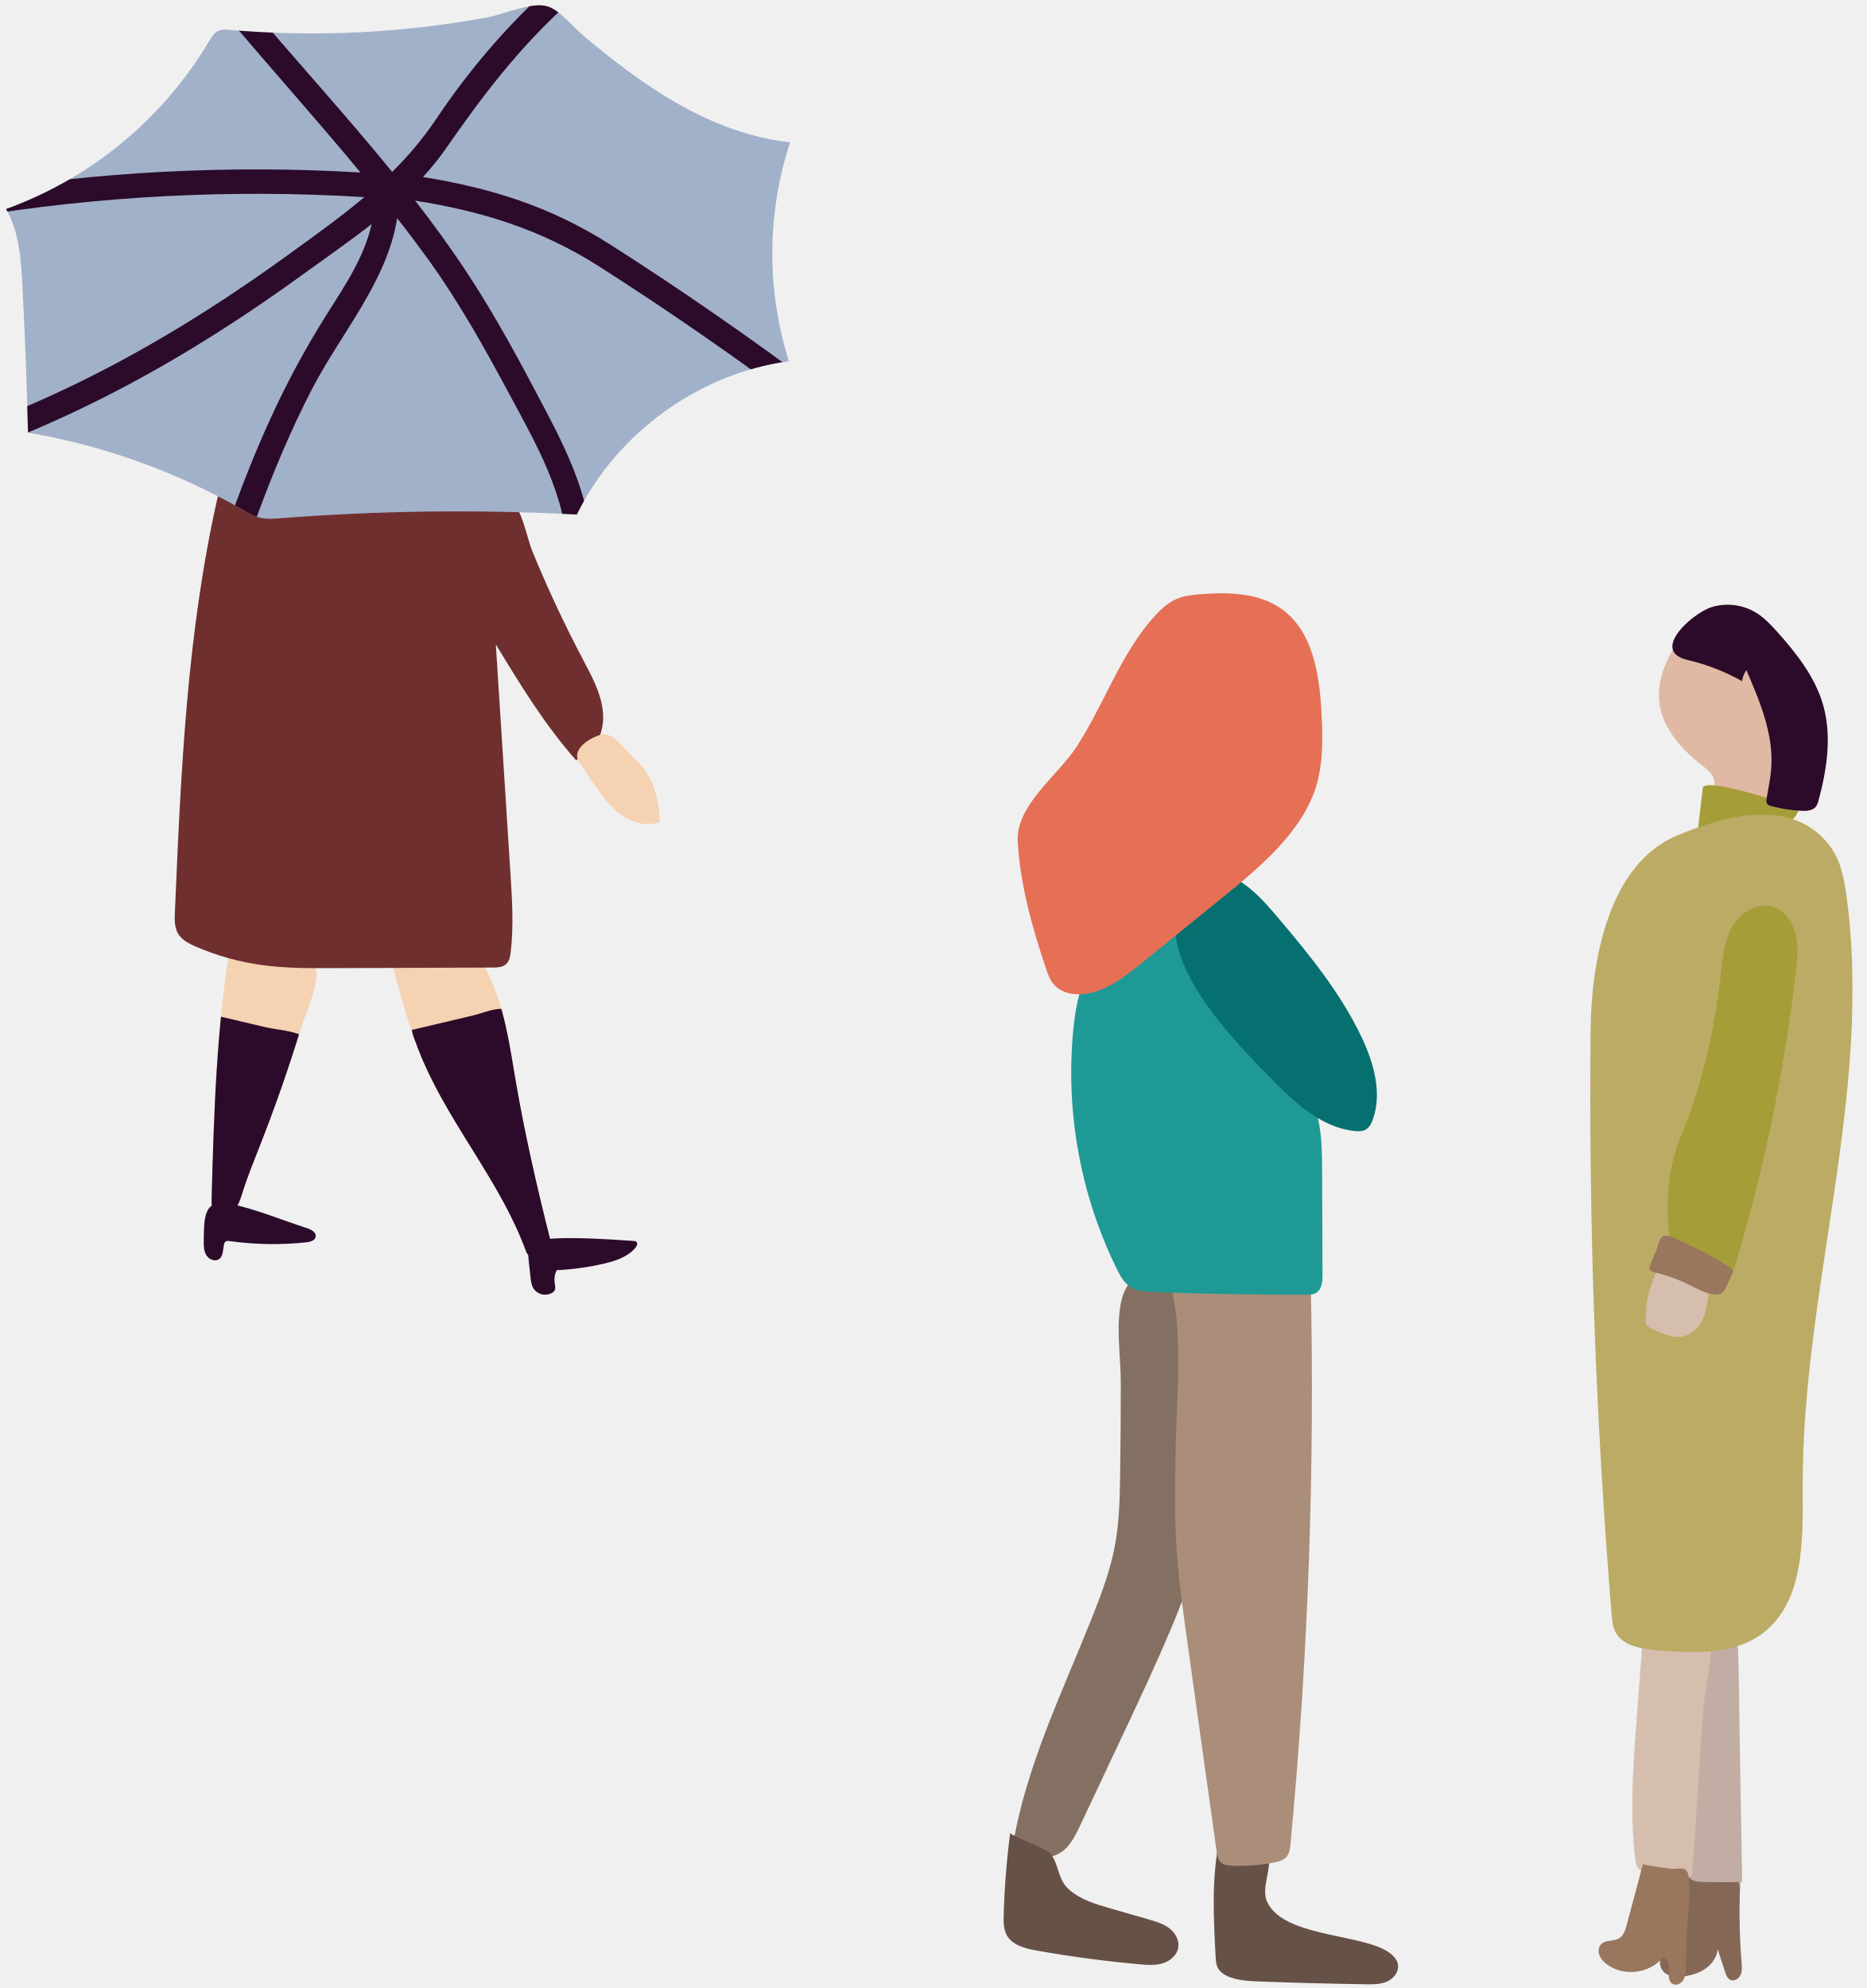
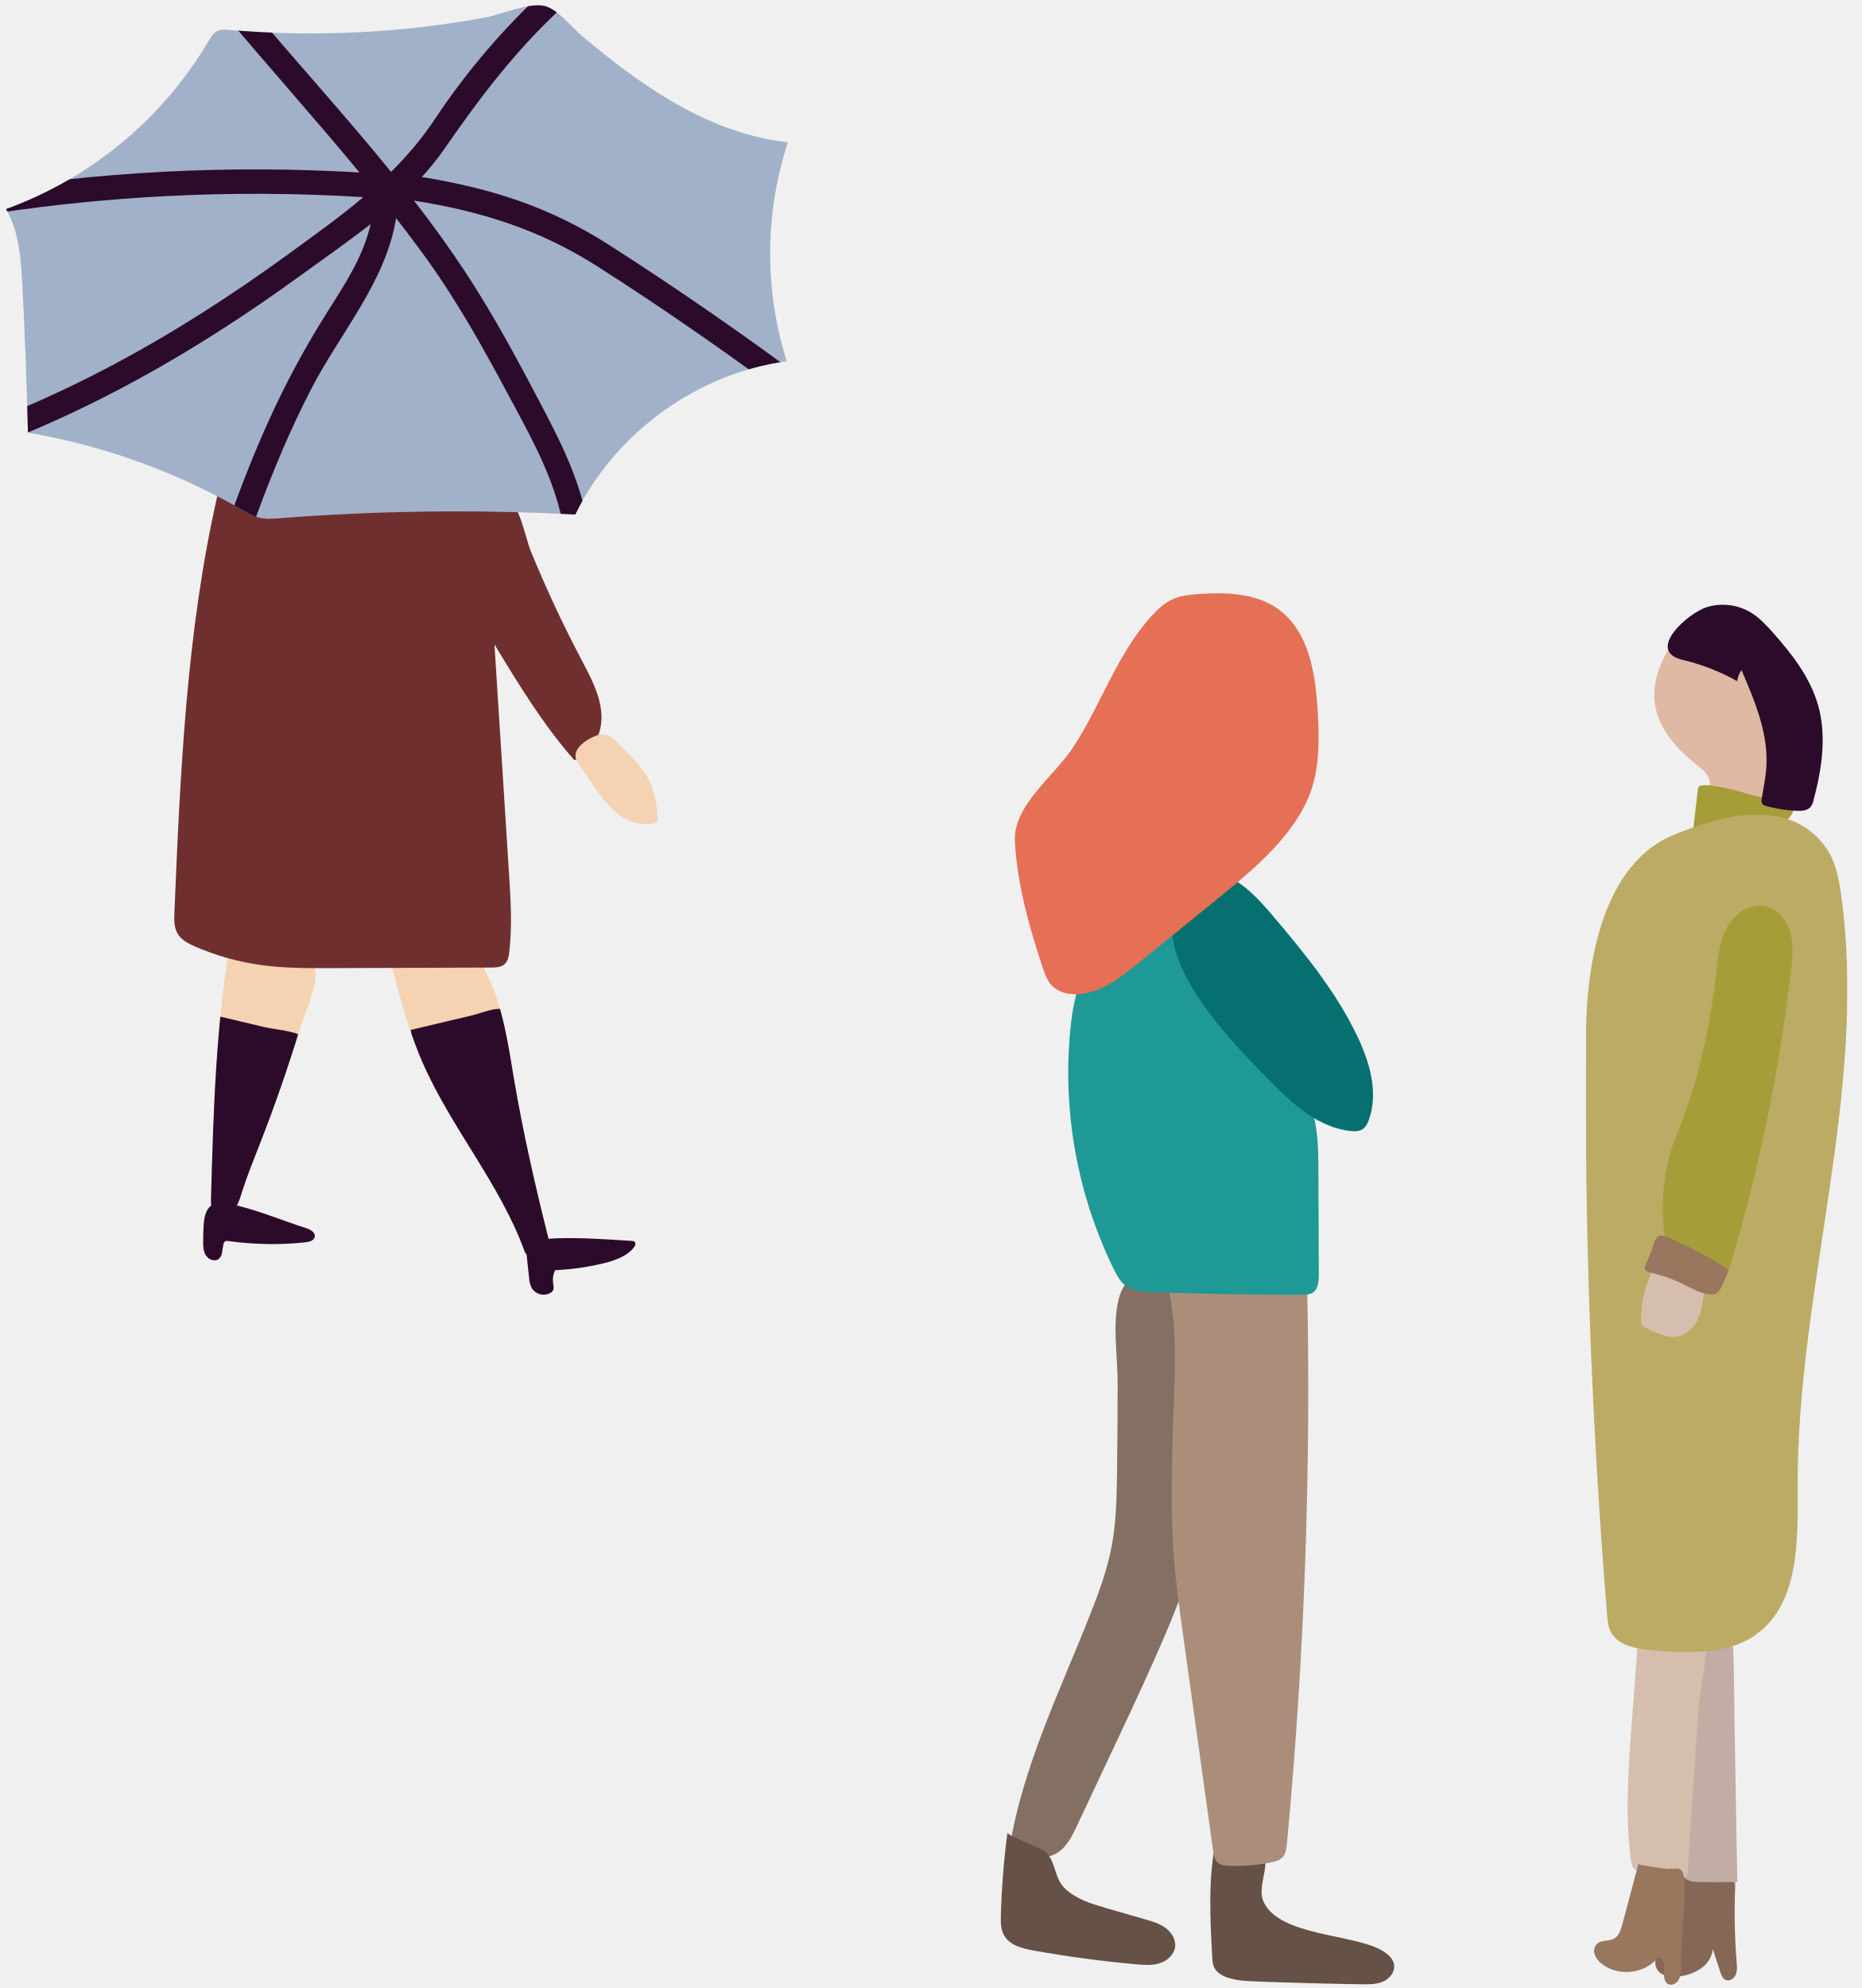
- <svg xmlns="http://www.w3.org/2000/svg" xmlns:xlink="http://www.w3.org/1999/xlink" width="77" height="82" viewBox="0 0 77 82">
+ <svg xmlns="http://www.w3.org/2000/svg" xmlns:xlink="http://www.w3.org/1999/xlink" width="59" height="63" viewBox="0 0 59 63">
  <defs>
-     <path id="a" d="M.032.33H10.85v34.544H.03z" />
-     <path id="c" d="M.33.554C.7 1.99 1.072 3.431 1.664 4.79c1.181 2.71 3.2 5.007 4.219 7.782.026.072.058.151.127.184.059.028.128.013.192-.002l.42-.1a.46.46 0 0 0 .228-.1c.11-.112.08-.296.041-.448-.548-2.169-1.048-4.351-1.425-6.557-.252-1.479-.456-3.01-1.128-4.37C4.207.911 4.055.513 3.79.371 3.51.22 2.964.254 2.651.244h-.014C2.372.244.29.402.33.554" />
-     <path id="e" d="M.323 10.767c-.006.193-.005.404.118.55.187.224.567.166.777-.035.21-.203.295-.497.383-.776.21-.665.475-1.311.73-1.96a66.239 66.239 0 0 0 1.66-4.752c.208-.679.658-1.592.662-2.302C4.656.844 3.648.98 3.15.877 2.96.837 1.084.382 1.112.223.521 3.701.419 7.241.322 10.767" />
-     <path id="g" d="M20.08.519c-3.489.643-7.063.818-10.598.514-.166-.015-.341-.029-.491.044-.166.081-.267.252-.36.41A16.137 16.137 0 0 1 .25 8.42c.54.938.616 2.064.673 3.145.105 2.024.183 4.05.232 6.078a26.92 26.92 0 0 1 8.867 3.186c.226.13.455.266.71.326.264.063.54.041.812.02a94.718 94.718 0 0 1 12.251-.155c1.651-3.37 5.04-5.82 8.747-6.324a14.717 14.717 0 0 1 .05-9.03c-1.703-.181-3.314-.822-4.787-1.68-1.333-.776-2.558-1.724-3.74-2.713-.42-.352-1.005-1.111-1.55-1.23a1.233 1.233 0 0 0-.264-.026c-.662 0-1.59.394-2.172.502" />
+     <path id="a" d="M.024.253h8.29v26.54H.024z" />
+     <path id="c" d="M.252.426c.284 1.102.57 2.21 1.023 3.253.905 2.082 2.452 3.848 3.233 5.98.02.055.044.115.097.14.045.022.099.01.147 0l.323-.078c.062-.015.128-.031.174-.077.084-.085.06-.227.031-.344-.42-1.666-.803-3.343-1.092-5.037-.192-1.137-.35-2.314-.864-3.358-.1-.204-.217-.51-.42-.62C2.69.17 2.272.196 2.032.188h-.01C1.817.187.221.31.251.426" />
+     <path id="e" d="M.247 8.272c-.004.148-.003.31.091.423.144.172.435.128.595-.027.16-.156.227-.382.294-.596.16-.511.364-1.008.559-1.507a50.978 50.978 0 0 0 1.271-3.65c.16-.522.505-1.224.508-1.769.003-.497-.77-.393-1.15-.472C2.267.644.83.294.851.17.399 2.843.321 5.563.247 8.272" />
+     <path id="g" d="M15.386.398a30.366 30.366 0 0 1-8.12.395c-.128-.01-.262-.021-.377.035-.127.062-.204.193-.276.315A12.373 12.373 0 0 1 .193 6.47c.412.721.471 1.585.515 2.416.08 1.556.14 3.112.178 4.67a20.592 20.592 0 0 1 6.794 2.448c.173.1.349.204.543.25.203.048.415.032.623.016a72.382 72.382 0 0 1 9.388-.12c1.264-2.588 3.861-4.47 6.702-4.858-.713-2.24-.7-4.706.037-6.938-1.304-.14-2.539-.631-3.667-1.29-1.021-.597-1.96-1.325-2.866-2.085-.322-.27-.77-.854-1.188-.946a.942.942 0 0 0-.202-.02c-.507 0-1.218.304-1.664.386" />
  </defs>
  <g fill="none" fill-rule="evenodd">
-     <path fill="#665146" d="M57.115 80.424c.255.137.518.338.554.626.037.291-.185.565-.453.684-.268.118-.57.117-.863.112-1.464-.021-2.927-.06-4.39-.115-.404-.016-.814-.034-1.197-.165-.22-.077-.441-.205-.541-.417-.06-.127-.07-.271-.078-.412-.088-1.581-.185-3.4.183-4.945.652-.13 1.687-.086 1.957.63.237.627-.306 1.425-.007 2.045.664 1.379 3.62 1.3 4.835 1.957" />
-     <path fill="#847062" d="M46.206 60.83c-.015.982-.036 1.97-.218 2.936s-.522 1.895-.884 2.809c-1.257 3.177-2.8 6.29-3.345 9.665.597.264 1.29.53 1.876.241.451-.222.698-.71.913-1.167l1.657-3.516c.726-1.54 1.451-3.08 2.112-4.65.408-.97.794-1.958.976-2.996.17-.961.16-1.944.167-2.921.025-2.94.492-5.888.497-8.809-1.278-.476-3.27-.44-3.68 1.153-.27 1.049-.045 2.366-.044 3.443 0 1.27-.008 2.54-.027 3.811" />
-     <path fill="#AA8E79" d="M48.499 59.67c-.024 1.354-.054 2.71.026 4.061.078 1.308.26 2.608.441 3.906l.632 4.525.585 4.182c.024.173.056.361.185.479.122.11.3.128.465.135a7.286 7.286 0 0 0 1.735-.137c.182-.036.373-.086.496-.224.128-.145.152-.351.17-.543.732-7.731 1.009-15.505.831-23.27-.003-.13-.013-.279-.114-.363-.079-.066-.19-.072-.292-.077-1.876-.079-3.488-.662-5.247-1.21-.372 1.218.02 2.152.128 3.345.153 1.699-.011 3.486-.041 5.19" />
-     <path fill="#1F9995" d="M49.299 36.746c-1.764.804-3.664 1.737-4.492 3.494-.332.703-.46 1.485-.536 2.26a18.385 18.385 0 0 0 1.798 9.843c.136.274.288.556.54.727.284.191.644.211.985.224 2.1.077 4.201.114 6.302.11.127 0 .259-.002.371-.06.257-.135.289-.484.288-.774l-.017-4.215c-.003-.852-.008-1.718-.25-2.534-.382-1.283-1.306-2.316-2.11-3.385a21.74 21.74 0 0 1-2.63-4.557" />
-     <path fill="#067070" d="M52.722 37.857c1.3 1.533 2.585 3.112 3.447 4.93.5 1.056.851 2.282.463 3.384-.058.165-.141.334-.292.421-.132.076-.294.075-.445.06-1.331-.127-2.41-1.1-3.35-2.054-1.483-1.507-3.87-3.916-4.067-6.162-.087-.984.482-2.541 1.61-2.459 1.097.08 1.975 1.104 2.634 1.88" />
-     <path fill="#E57055" d="M44.387 30.833c1.163-1.767 1.827-3.869 3.252-5.43.253-.276.535-.538.877-.69.329-.146.694-.182 1.052-.208 1.142-.082 2.375-.05 3.305.618 1.286.922 1.555 2.703 1.64 4.286.056 1.069.074 2.165-.27 3.177-.247.725-.672 1.377-1.161 1.965-.82.984-1.822 1.796-2.816 2.602l-3.17 2.57c-.694.562-1.436 1.146-2.32 1.27-.467.066-.993-.027-1.303-.385-.164-.189-.25-.431-.33-.668-.558-1.656-1.071-3.488-1.161-5.243-.076-1.473 1.632-2.69 2.405-3.864" />
-     <path fill="#665146" d="M44.093 77.935c.475.422 1.107.609 1.717.784l1.562.449c.296.084.598.173.846.356.247.183.431.485.39.79-.044.322-.329.568-.637.665-.309.097-.64.072-.963.043a48.662 48.662 0 0 1-4.249-.567c-.472-.084-1.004-.218-1.233-.641-.133-.246-.132-.541-.124-.821a33.47 33.47 0 0 1 .27-3.397c-.015.115 1.454.63 1.634.835.387.44.304 1.075.787 1.504" />
-     <path fill="#846855" d="M71.797 77.423a25.862 25.862 0 0 0 .043 3.53c.014.172.028.354-.044.512-.073.157-.266.273-.422.198-.118-.057-.17-.196-.212-.321l-.308-.945c-.027.31-.214.59-.463.777-.248.185-.551.285-.857.336-.294.05-.624.05-.86-.134-.235-.184-.286-.609-.031-.765.058-.035.125-.054.182-.09.134-.087.189-.252.231-.405.234-.833.396-1.686.487-2.545.007-.064.017-.134.066-.175.04-.035.097-.038.15-.041l1.964-.096c.03.208.037.419.022.628" />
-     <path fill="#C1ADA3" d="M71.866 77.626c-.533.014-1.067.015-1.6.002-.235-.005-.512-.036-.633-.24a.72.72 0 0 1-.075-.292c-.333-3.055-.667-6.127-.509-9.196.016-.299.063-.645.318-.799.135-.081.3-.089.458-.084.824.023 1.84.164 1.873 1.085.039 1.05.037 2.103.056 3.154l.112 6.37" />
-     <path fill="#D6BEAE" d="M69.808 77.261c-.003.043-.007.09-.037.121-.039.04-.101.04-.157.035a23.953 23.953 0 0 1-1.642-.187c-.132-.02-.271-.045-.367-.137-.104-.1-.13-.257-.148-.4-.237-1.896-.093-3.815.05-5.72l.348-4.61c.634.125 2.317.16 2.62.728.334.626-.167 2.63-.215 3.362l-.452 6.808" />
-     <path fill="#E0B9A4" d="M72.592 28.41c-.308-.94-.727-1.906-1.534-2.473-.28-.197-.627-.34-.959-.263-.342.08-.589.372-.792.66-.544.77-.97 1.694-.86 2.633.124 1.065.906 1.933 1.75 2.591.206.161.43.333.503.585.06.206.007.446.123.627.085.135.243.202.392.256.95.345 2.067.573 2.085-.77.019-1.296-.308-2.623-.708-3.846" />
-     <path fill="#A59D38" d="M70.24 32.501l-.19 1.645a.22.22 0 0 0 .007.113c.031.075.128.09.209.095.981.049 1.951-.143 2.918-.284.756-.11.965-.32 1.142-1.091-.73.115-1.364-.04-2.066-.25-.184-.056-1.967-.563-2.02-.228" />
-     <g transform="translate(65.568 33.272)">
+     <path fill="#665146" d="M43.763 61.789c.196.106.397.26.425.481.029.224-.142.434-.347.525-.205.091-.437.09-.662.087a145.453 145.453 0 0 1-3.363-.089c-.31-.012-.624-.025-.917-.127-.17-.059-.339-.157-.415-.32a.849.849 0 0 1-.06-.316c-.067-1.215-.142-2.612.14-3.8.5-.1 1.293-.065 1.5.484.182.483-.235 1.095-.006 1.571.51 1.06 2.774 1 3.705 1.504" />
+     <path fill="#847062" d="M35.405 46.735c-.012.755-.028 1.514-.167 2.256-.14.742-.4 1.456-.678 2.158-.963 2.441-2.145 4.833-2.563 7.425.458.204.989.408 1.438.186.345-.17.534-.546.699-.897l1.27-2.701c.556-1.183 1.112-2.367 1.618-3.572.313-.745.608-1.505.748-2.302.13-.74.122-1.494.128-2.245.019-2.258.377-4.523.381-6.768-.98-.366-2.506-.337-2.82.886-.206.806-.035 1.818-.034 2.646 0 .976-.006 1.952-.02 2.928" />
+     <path fill="#AA8E79" d="M37.161 45.844c-.018 1.04-.041 2.082.02 3.12.06 1.005.2 2.004.339 3l.484 3.477.448 3.213c.018.134.043.278.142.368.094.085.23.1.356.104.446.019.893-.017 1.33-.105.139-.028.285-.066.38-.172.097-.111.116-.27.13-.418.56-5.94.773-11.912.637-17.877-.003-.1-.01-.215-.088-.28-.06-.05-.145-.055-.224-.058-1.437-.061-2.673-.509-4.02-.93-.285.935.016 1.653.098 2.57.117 1.305-.009 2.678-.032 3.988" />
+     <path fill="#1F9995" d="M37.774 28.232c-1.35.617-2.807 1.334-3.441 2.684-.255.54-.353 1.141-.41 1.737a14.158 14.158 0 0 0 1.377 7.562c.104.21.22.427.414.558.217.147.493.162.754.172 1.61.06 3.22.088 4.83.085a.613.613 0 0 0 .283-.047c.197-.103.221-.371.22-.594l-.012-3.238c-.002-.655-.006-1.32-.192-1.947-.292-.986-1-1.78-1.616-2.6a16.714 16.714 0 0 1-2.015-3.502" />
+     <path fill="#067070" d="M40.397 29.085c.997 1.178 1.981 2.39 2.641 3.788.384.811.653 1.753.355 2.6-.044.127-.108.257-.223.323-.102.058-.225.058-.341.047-1.02-.098-1.848-.845-2.567-1.579-1.137-1.158-2.965-3.008-3.117-4.734-.066-.756.37-1.952 1.234-1.889.84.062 1.513.848 2.018 1.444" />
+     <path fill="#E57055" d="M34.01 23.689c.892-1.358 1.4-2.973 2.493-4.172.194-.212.41-.414.672-.53.252-.112.531-.14.806-.16.874-.063 1.82-.038 2.532.475.985.708 1.192 2.076 1.256 3.293.043.82.057 1.663-.207 2.44-.189.557-.514 1.059-.889 1.51-.628.756-1.396 1.38-2.157 2l-2.43 1.973c-.532.433-1.1.881-1.777.977-.358.05-.761-.021-.999-.296-.125-.145-.191-.331-.252-.513-.428-1.273-.821-2.68-.89-4.029-.058-1.131 1.25-2.066 1.843-2.968" />
+     <path fill="#665146" d="M33.786 59.877c.364.324.848.468 1.315.602l1.197.345c.227.065.458.133.648.274.19.14.33.372.299.607-.034.247-.252.436-.488.51-.237.075-.49.056-.738.034a37.192 37.192 0 0 1-3.255-.436c-.362-.065-.77-.167-.946-.493-.101-.189-.1-.415-.094-.63.025-.873.094-1.745.207-2.61-.012.089 1.113.483 1.251.641.297.339.233.827.604 1.156" />
+     <path fill="#846855" d="M55.013 59.484c-.05.903-.04 1.81.033 2.711.011.133.022.273-.034.394-.055.12-.203.21-.323.152-.09-.044-.13-.15-.162-.247l-.236-.726a.861.861 0 0 1-.355.597 1.5 1.5 0 0 1-.656.259c-.226.038-.479.038-.66-.103-.18-.142-.219-.468-.023-.588.044-.027.095-.042.14-.07.101-.066.143-.193.176-.31.179-.64.304-1.295.373-1.956.005-.05.013-.103.05-.134.032-.027.075-.03.116-.032l1.505-.073c.022.16.028.321.016.482" />
+     <path fill="#C1ADA3" d="M55.066 59.64c-.409.01-.817.01-1.226.001-.18-.004-.392-.028-.485-.184a.555.555 0 0 1-.057-.225c-.256-2.347-.512-4.707-.39-7.065.012-.23.048-.495.244-.613.103-.063.23-.069.35-.065.632.017 1.41.126 1.436.833.03.807.028 1.616.042 2.423l.086 4.894" />
+     <path fill="#D6BEAE" d="M53.489 59.36c-.002.032-.005.069-.028.092-.03.031-.078.03-.12.027-.421-.033-.841-.082-1.259-.144-.1-.015-.207-.034-.28-.105-.08-.077-.1-.197-.114-.308-.182-1.456-.072-2.93.038-4.394.09-1.18.178-2.361.267-3.542.486.096 1.775.123 2.007.56.256.48-.128 2.02-.165 2.582l-.346 5.231" />
+     <path fill="#E0B9A4" d="M55.622 21.827c-.235-.721-.557-1.464-1.175-1.9-.215-.151-.48-.262-.735-.202-.262.062-.45.286-.607.507-.417.592-.743 1.302-.659 2.023.096.818.695 1.485 1.341 1.99.158.125.33.256.386.45.045.159.005.343.094.482.065.103.186.155.3.196.729.266 1.584.441 1.598-.591.014-.995-.236-2.015-.543-2.955" />
+     <path fill="#A59D38" d="M53.82 24.97l-.145 1.264a.17.17 0 0 0 .005.087c.024.057.098.07.16.073.752.037 1.495-.11 2.236-.218.58-.085.74-.246.875-.839-.56.089-1.045-.03-1.583-.192-.141-.043-1.507-.432-1.548-.175" />
+     <g transform="translate(50.24 25.563)">
      <mask id="b" fill="#fff">
        <use xlink:href="#a" />
      </mask>
-       <path fill="#BCAB64" d="M9.958 1.683c.403.56.538 1.266.634 1.95 1.136 8.123-1.839 16.268-1.797 24.47.011 2.165.063 4.718-1.67 6.007-1.205.897-2.85.812-4.345.687-.669-.055-1.46-.192-1.738-.805-.091-.2-.11-.423-.128-.641-.66-8.024-.95-16.079-.869-24.13.029-2.84.72-6.843 3.573-8.034 1.963-.82 4.817-1.626 6.34.496" mask="url(#b)" />
+       <path fill="#BCAB64" d="M7.63 1.293c.309.43.412.973.486 1.498.87 6.241-1.409 12.499-1.377 18.801.009 1.663.049 3.624-1.28 4.615-.923.689-2.183.624-3.33.528-.511-.043-1.117-.148-1.33-.619-.07-.153-.085-.325-.099-.493A202.156 202.156 0 0 1 .034 7.085C.056 4.903.586 1.827 2.772.912c1.504-.63 3.691-1.25 4.859.381" mask="url(#b)" />
    </g>
-     <path fill="#2C0B2A" d="M70.582 25.05a2.257 2.257 0 0 1 1.86.224c.337.208.612.502.877.797.799.891 1.562 1.866 1.889 3.019.36 1.27.154 2.634-.188 3.911a.716.716 0 0 1-.12.28c-.135.161-.375.174-.584.164a6.138 6.138 0 0 1-1.232-.19c-.07-.017-.145-.041-.186-.1-.045-.065-.035-.153-.022-.232.066-.405.155-.808.187-1.217.108-1.408-.464-2.769-1.025-4.064a1.04 1.04 0 0 0-.179.454 8.62 8.62 0 0 0-2.25-.875c-1.552-.365.19-1.916.973-2.17" />
-     <path fill="#99765E" d="M69.55 77.138c.047.045.08.117.098.232.12.825-.054 1.804-.078 2.64l-.034 1.162c-.006.172-.013.353-.101.501-.088.148-.287.244-.437.161-.186-.102-.17-.368-.153-.58.017-.212-.048-.494-.26-.507-.544.672-1.642.794-2.32.26a.849.849 0 0 1-.294-.375c-.052-.152-.03-.338.086-.45.185-.176.5-.097.722-.225.193-.112.267-.35.325-.566l.67-2.505c-.011.043 1.072.191 1.17.197.259.015.48-.062.606.055" />
-     <path fill="#D6BEAE" d="M67.883 54.474a.372.372 0 0 0 .027.156c.033.066.101.108.167.143.217.118.445.215.681.288.182.056.373.098.562.08.36-.036.67-.293.851-.607.181-.314.25-.68.292-1.04a7.657 7.657 0 0 0-.023-1.911.16.16 0 0 0-.022-.072c-.025-.037-.073-.046-.117-.053-.292-.046-.857-.25-1.142-.142-.285.107-.58.684-.717.932a4.528 4.528 0 0 0-.56 2.226" />
-     <path fill="#A59D38" d="M70.984 40.195c.076-.666.132-1.357.456-1.943.324-.585 1.004-1.036 1.648-.86.5.138.85.617.978 1.122.129.504.075 1.035.015 1.552a70.07 70.07 0 0 1-2.468 12.001c-.092.31-.19.664-.508.768-.412.135-.988.073-1.411.026-.597-.066-.628-.387-.713-.912a14.612 14.612 0 0 1-.188-1.725c-.048-1.156.112-2.31.557-3.382.869-2.097 1.379-4.397 1.634-6.647" />
-     <path fill="#99765E" d="M68.07 52.184c-.02.048-.04.1-.028.15.021.095.133.132.227.153.483.114.954.283 1.4.503.35.172.7.38 1.088.4a.46.46 0 0 0 .255-.046c.1-.058.153-.17.201-.274l.238-.517a.239.239 0 0 0 .03-.124c-.008-.066-.068-.11-.123-.146a12.977 12.977 0 0 0-1.978-1.065c-.222-.097-.639-.377-.835-.185-.111.109-.171.413-.23.558l-.245.593" />
-     <path fill="#F5D2B1" d="M21.27 44.557c.376 2.205.876 4.388 1.424 6.557.039.152.07.336-.04.447-.06.06-.146.082-.228.101l-.42.1c-.064.015-.133.03-.193.001-.069-.032-.1-.111-.127-.183-1.019-2.775-3.038-5.073-4.219-7.782-.591-1.358-.964-2.8-1.334-4.235-.04-.155 2.125-.317 2.32-.31.315.01.86-.024 1.142.127.263.143.415.541.547.806.672 1.36.876 2.892 1.128 4.371M10.737 47.217c-.255.65-.52 1.295-.73 1.96-.088.279-.174.573-.383.776-.21.202-.589.26-.776.036-.123-.147-.124-.358-.12-.55.097-3.527.2-7.067.79-10.545-.027.16 1.848.614 2.039.654.497.103 1.505-.032 1.501.615-.003.71-.453 1.624-.662 2.303a66.953 66.953 0 0 1-1.659 4.75" />
-     <g transform="translate(15.803 39.009)">
+     <path fill="#2C0B2A" d="M54.082 19.246a1.726 1.726 0 0 1 1.425.172c.258.16.47.385.672.612.612.685 1.197 1.433 1.448 2.32.276.976.118 2.024-.144 3.005a.55.55 0 0 1-.092.214c-.103.124-.287.134-.448.126A4.691 4.691 0 0 1 56 25.55c-.053-.014-.11-.032-.142-.077-.035-.05-.027-.118-.017-.178.05-.312.119-.621.143-.936.083-1.081-.355-2.127-.785-3.122a.8.8 0 0 0-.137.349 6.594 6.594 0 0 0-1.724-.673c-1.19-.28.146-1.471.745-1.667" />
+     <path fill="#99765E" d="M53.291 59.265c.037.034.062.09.076.177.092.634-.041 1.387-.06 2.029l-.027.893c-.003.132-.01.271-.077.385-.067.113-.22.187-.335.123-.142-.078-.13-.282-.117-.445.014-.163-.036-.38-.198-.39-.418.516-1.259.61-1.779.2a.652.652 0 0 1-.225-.288c-.04-.117-.023-.26.066-.345.142-.136.384-.076.553-.174.148-.086.205-.269.25-.435l.513-1.924c-.009.033.821.147.897.151.197.012.367-.047.463.043" />
+     <path fill="#D6BEAE" d="M52.014 41.852c.001.04.003.083.021.12.026.05.078.082.128.11.166.09.341.165.522.22a1.1 1.1 0 0 0 .43.062c.276-.027.514-.225.653-.466.138-.241.192-.522.223-.799.055-.487.05-.982-.018-1.468a.124.124 0 0 0-.016-.056c-.02-.028-.057-.035-.09-.04-.224-.035-.656-.192-.875-.11-.218.083-.444.526-.55.716a3.486 3.486 0 0 0-.428 1.71" />
+     <path fill="#A59D38" d="M54.39 30.882c.058-.512.102-1.043.35-1.493.248-.45.769-.796 1.262-.66.384.105.651.473.75.86.098.388.058.796.012 1.193a53.961 53.961 0 0 1-1.892 9.22c-.07.239-.145.51-.39.59-.315.104-.756.057-1.08.02-.458-.05-.481-.297-.547-.7-.07-.439-.125-.88-.144-1.325-.036-.888.086-1.774.427-2.599.666-1.61 1.057-3.377 1.252-5.106" />
+     <path fill="#99765E" d="M52.158 40.092c-.016.037-.03.077-.022.116.016.073.102.101.174.118.37.087.731.217 1.073.386.268.132.536.292.833.307a.351.351 0 0 0 .196-.035c.076-.045.117-.13.154-.21l.182-.398a.184.184 0 0 0 .024-.095c-.007-.05-.053-.085-.095-.112a9.935 9.935 0 0 0-1.515-.819c-.171-.074-.49-.29-.64-.141-.086.083-.132.317-.177.428l-.187.455" />
+     <path fill="#F5D2B1" d="M16.298 34.233c.288 1.694.67 3.371 1.091 5.037.03.117.053.259-.031.344-.046.046-.112.063-.174.078l-.323.076c-.048.012-.102.023-.147.001-.053-.024-.077-.085-.097-.14-.78-2.132-2.328-3.898-3.233-5.98-.453-1.043-.739-2.151-1.022-3.253-.03-.12 1.628-.243 1.778-.239.24.008.659-.017.874.099.202.11.318.415.42.619.514 1.044.67 2.221.864 3.358M8.227 36.276c-.195.5-.398.996-.56 1.507-.066.214-.132.44-.293.595-.16.155-.451.2-.595.028-.094-.113-.095-.275-.09-.423.073-2.709.151-5.429.604-8.1-.021.121 1.416.47 1.562.501.381.08 1.154-.024 1.15.473-.002.545-.347 1.247-.506 1.769a51.538 51.538 0 0 1-1.272 3.65" />
+     <g transform="translate(12.11 29.97)">
      <mask id="d" fill="#fff">
        <use xlink:href="#c" />
      </mask>
-       <path fill="#2C0B2A" d="M1.182 3.474c.126.254-.29.432-.398.694a.686.686 0 0 0-.025.318c.166 1.96.704 3.887 1.576 5.648.693 1.399 1.647 2.74 3.023 3.472.431.23.913.397 1.4.361.488-.035.978-.307 1.173-.756.1-.232.118-.49.133-.741.06-1.05.098-2.12-.16-3.14-.2-.8-.578-1.544-.877-2.314-.28-.724-.49-1.47-.734-2.206-.203-.61-.402-1.466-.83-1.964-.426-.498-1.199-.102-1.735.026l-2.546.602" mask="url(#d)" />
+       <path fill="#2C0B2A" d="M.905 2.67c.097.194-.222.33-.305.532a.528.528 0 0 0-.018.245 12.12 12.12 0 0 0 1.207 4.339c.53 1.075 1.262 2.105 2.316 2.667.33.177.7.305 1.074.278.373-.028.749-.236.898-.581.077-.178.09-.376.102-.57.046-.806.075-1.628-.122-2.411-.155-.616-.444-1.187-.672-1.779-.215-.556-.376-1.13-.563-1.695-.156-.469-.308-1.126-.635-1.509-.327-.382-.92-.077-1.33.02L.904 2.67" mask="url(#d)" />
    </g>
-     <g transform="translate(8.406 38.671)">
+     <g transform="translate(6.441 29.71)">
      <mask id="f" fill="#fff">
        <use xlink:href="#e" />
      </mask>
-       <path fill="#2C0B2A" d="M.11 3.124c-.097-.023-.203-.046-.296-.007-.088.035-.147.117-.198.197-.458.706-.703 1.529-.89 2.35a20.095 20.095 0 0 0-.465 3.205c-.046.715-.049 1.453.216 2.118.277.695.823 1.244 1.386 1.736.271.238.586.48.947.467.312-.012.583-.215.803-.438C2.643 11.71 2.96 10.176 3.3 8.747c.184-.767.388-1.53.612-2.286.147-.498.756-1.604.517-2.098-.243-.503-1.385-.546-1.853-.657L.11 3.124" mask="url(#f)" />
+       <path fill="#2C0B2A" d="M.085 2.4c-.075-.017-.156-.035-.227-.006-.068.027-.113.09-.153.152-.35.543-.538 1.175-.682 1.805-.184.81-.303 1.634-.356 2.463-.034.55-.037 1.117.166 1.627.213.534.63.956 1.062 1.334.208.183.45.369.725.359.24-.01.447-.166.616-.336.79-.802 1.032-1.98 1.294-3.078.14-.59.297-1.175.468-1.756.113-.382.58-1.233.397-1.612-.187-.387-1.062-.42-1.42-.505L.084 2.4" mask="url(#f)" />
    </g>
    <g>
-       <path fill="#2C0B2A" d="M26.116 51.184c.05.002.103.006.137.04.066.064.016.174-.042.244-.312.373-.804.536-1.276.648-.646.153-1.306.245-1.97.275a.903.903 0 0 0-.084.53c.015.105.047.218-.005.31a.278.278 0 0 1-.102.097.581.581 0 0 1-.78-.203c-.073-.128-.092-.278-.108-.424a47.07 47.07 0 0 1-.13-1.264c-.056-.621 3.892-.274 4.36-.253M12.66 50.656c.177.057.395.176.36.359-.03.159-.227.21-.387.228a13.01 13.01 0 0 1-3.17-.052c-.05-.007-.107-.013-.15.014-.045.028-.065.083-.075.135-.044.211-.026.471-.201.595-.17.119-.42.012-.528-.165-.106-.178-.108-.398-.104-.605.016-.823-.043-1.732 1.029-1.523 1.085.21 2.172.68 3.226 1.014" />
-       <path fill="#702F2F" d="M24.055 27.217c.372.705.77 1.43.822 2.227.052.797-.354 1.688-1.119 1.908-1.285-1.45-2.299-3.115-3.305-4.771l.602 9.43c.07 1.086.139 2.179.012 3.26-.02.176-.054.367-.183.489-.146.14-.369.148-.57.149-2.201.008-4.402.015-6.602.024-.962.003-1.927.006-2.88-.123a10.479 10.479 0 0 1-2.756-.765c-.283-.122-.577-.272-.732-.538-.15-.258-.142-.576-.13-.875.245-5.754.494-11.547 1.773-17.163 3.421.604 6.936.673 10.379.206.462-.063 1.271-.358 1.696-.047.472.346.677 1.575.893 2.099a51.61 51.61 0 0 0 2.1 4.49" />
-       <path fill="#F5D2B1" d="M25.93 31.039c.28.272.562.547.771.877.347.547.471 1.208.51 1.855.003.04.004.082-.018.115-.023.034-.065.048-.104.058-.543.145-1.132-.064-1.573-.413-.442-.349-.765-.824-1.08-1.29l-.542-.803c-.334-.496.359-.951.799-1.107.541-.192.88.36 1.237.708" />
-       <path fill="#A1B1C9" d="M32.592 5.869a14.717 14.717 0 0 0-.049 9.03c-3.707.504-7.096 2.954-8.747 6.323a94.66 94.66 0 0 0-12.25.155c-.272.021-.549.043-.814-.02-.254-.06-.482-.196-.71-.326a26.94 26.94 0 0 0-8.866-3.186c-.05-2.027-.127-4.053-.232-6.078C.867 10.686.79 9.56.252 8.622A16.135 16.135 0 0 0 8.63 1.69c.094-.16.195-.33.36-.41.15-.073.326-.06.493-.045 3.533.304 7.108.129 10.597-.514.664-.123 1.78-.62 2.436-.477.545.12 1.13.879 1.55 1.23 1.181.99 2.407 1.938 3.74 2.714 1.473.858 3.084 1.499 4.786 1.68" />
+       <path fill="#2C0B2A" d="M20.011 39.324c.038.002.079.005.105.03.05.05.012.135-.032.189-.24.286-.616.41-.978.497-.495.118-1 .189-1.509.212a.696.696 0 0 0-.065.407c.011.08.036.168-.004.238a.214.214 0 0 1-.078.075.445.445 0 0 1-.598-.156.857.857 0 0 1-.082-.326c-.038-.323-.071-.647-.1-.971-.042-.478 2.982-.21 3.341-.195M9.7 38.919c.136.043.303.135.276.275-.023.122-.174.162-.296.175a9.942 9.942 0 0 1-2.43-.039c-.038-.005-.08-.01-.114.01-.035.022-.05.064-.058.104-.034.162-.02.362-.154.457-.13.092-.322.01-.404-.127-.082-.136-.083-.305-.08-.464.013-.632-.033-1.33.788-1.17.832.161 1.665.521 2.472.779" />
+       <path fill="#702F2F" d="M18.432 20.91c.285.542.59 1.1.63 1.712.04.612-.272 1.296-.858 1.466-.984-1.114-1.761-2.394-2.532-3.666l.461 7.245c.053.834.106 1.674.009 2.504-.016.136-.041.282-.14.376-.111.107-.283.114-.437.115l-5.059.018c-.736.002-1.476.005-2.206-.094a8.012 8.012 0 0 1-2.112-.588c-.216-.094-.442-.209-.56-.414-.116-.198-.11-.442-.1-.671.187-4.421.378-8.872 1.358-13.187a25.77 25.77 0 0 0 7.953.158c.354-.048.974-.275 1.3-.035.36.265.519 1.21.683 1.612a39.701 39.701 0 0 0 1.61 3.45" />
+       <path fill="#F5D2B1" d="M19.869 23.847c.214.21.43.42.59.674.266.42.361.928.391 1.425.002.03.003.063-.014.089-.017.025-.05.036-.08.044-.416.111-.867-.05-1.205-.317-.338-.268-.586-.633-.827-.992l-.415-.616c-.257-.382.274-.731.611-.85.415-.148.674.275.949.543" />
+       <path fill="#A1B1C9" d="M24.973 4.509a11.336 11.336 0 0 0-.037 6.937c-2.84.388-5.438 2.27-6.703 4.859a72.337 72.337 0 0 0-9.387.119c-.207.016-.42.033-.623-.016-.194-.046-.37-.15-.543-.25A20.606 20.606 0 0 0 .886 13.71a168.042 168.042 0 0 0-.178-4.67C.665 8.21.606 7.345.193 6.625a12.37 12.37 0 0 0 6.42-5.327c.072-.122.149-.253.276-.315.115-.056.25-.046.377-.034 2.708.233 5.447.099 8.12-.395.509-.094 1.363-.476 1.866-.366.418.091.866.675 1.188.945.905.76 1.845 1.489 2.866 2.085 1.129.659 2.363 1.151 3.667 1.29" />
    </g>
-     <g transform="translate(0 .202)">
+     <g transform="translate(0 .155)">
      <mask id="h" fill="#fff">
        <use xlink:href="#g" />
      </mask>
-       <path fill="#2C0B2A" d="M-3.03 18.095c5.466-1.723 10.336-4.46 14.962-7.818 1.082-.785 2.127-1.53 3.098-2.348a72.533 72.533 0 0 0-16.342.844c-.64.106-.694-.906-.06-1.01a73.243 73.243 0 0 1 16.242-.85C13.056 4.72 11.146 2.596 9.327.433c-.42-.497.425-1.053.84-.56 1.962 2.333 4.062 4.624 6.01 7.015a13.983 13.983 0 0 0 1.806-2.166c1.354-2.018 2.895-3.833 4.701-5.46.479-.43 1.237.238.754.673-2.008 1.807-3.538 3.814-5.07 6.027-.282.407-.594.779-.919 1.138 2.797.452 5.245 1.207 7.731 2.79 2.9 1.848 5.725 3.81 8.483 5.865.522.389-.152 1.142-.67.757a138.086 138.086 0 0 0-8.27-5.719c-2.43-1.548-4.855-2.283-7.599-2.72.73.939 1.43 1.897 2.082 2.882 1.25 1.888 2.318 3.894 3.368 5.899.955 1.822 1.781 3.642 1.852 5.73.022.65-.985.711-1.007.058-.082-2.43-1.286-4.498-2.41-6.59-1.021-1.904-2.078-3.797-3.343-5.552a57.294 57.294 0 0 0-1.283-1.703c-.413 2.62-2.327 4.751-3.525 7.073-1.71 3.314-2.882 6.865-3.977 10.421-.19.617-1.18.414-.987-.21.941-3.06 1.934-6.113 3.267-9.027a36.326 36.326 0 0 1 2.292-4.247c.757-1.202 1.57-2.39 1.878-3.767-.919.72-1.887 1.389-2.84 2.08-4.698 3.41-9.647 6.184-15.195 7.933-.62.195-.946-.763-.325-.958" mask="url(#h)" />
+       <path fill="#2C0B2A" d="M-2.321 13.902c4.187-1.323 7.92-3.427 11.464-6.006.829-.603 1.63-1.176 2.374-1.804a55.43 55.43 0 0 0-12.523.648c-.49.081-.531-.696-.045-.776a55.973 55.973 0 0 1 12.445-.653C10.004 3.627 8.54 1.995 7.146.333c-.32-.382.326-.81.644-.431 1.504 1.793 3.113 3.553 4.605 5.39.501-.497.967-1.04 1.384-1.664a22.283 22.283 0 0 1 3.603-4.195c.366-.33.947.183.577.517-1.538 1.389-2.711 2.93-3.885 4.63a8.567 8.567 0 0 1-.704.875c2.143.347 4.02.927 5.924 2.144a108.108 108.108 0 0 1 6.5 4.505c.4.3-.116.878-.513.582-2.061-1.539-4.17-3.01-6.337-4.394-1.863-1.19-3.72-1.754-5.823-2.09a35.85 35.85 0 0 1 1.595 2.214c.958 1.451 1.776 2.993 2.581 4.533.732 1.4 1.365 2.798 1.42 4.401.016.5-.756.547-.773.046-.062-1.868-.985-3.456-1.846-5.064-.783-1.463-1.593-2.916-2.562-4.265a44.009 44.009 0 0 0-.983-1.308c-.317 2.013-1.783 3.65-2.7 5.434-1.311 2.546-2.21 5.274-3.048 8.006-.146.474-.904.318-.756-.162.721-2.35 1.482-4.696 2.503-6.934a27.933 27.933 0 0 1 1.756-3.263c.58-.924 1.203-1.836 1.44-2.895-.705.554-1.447 1.067-2.177 1.598-3.6 2.62-7.392 4.752-11.643 6.096-.475.15-.724-.587-.25-.737" mask="url(#h)" />
    </g>
  </g>
</svg>
